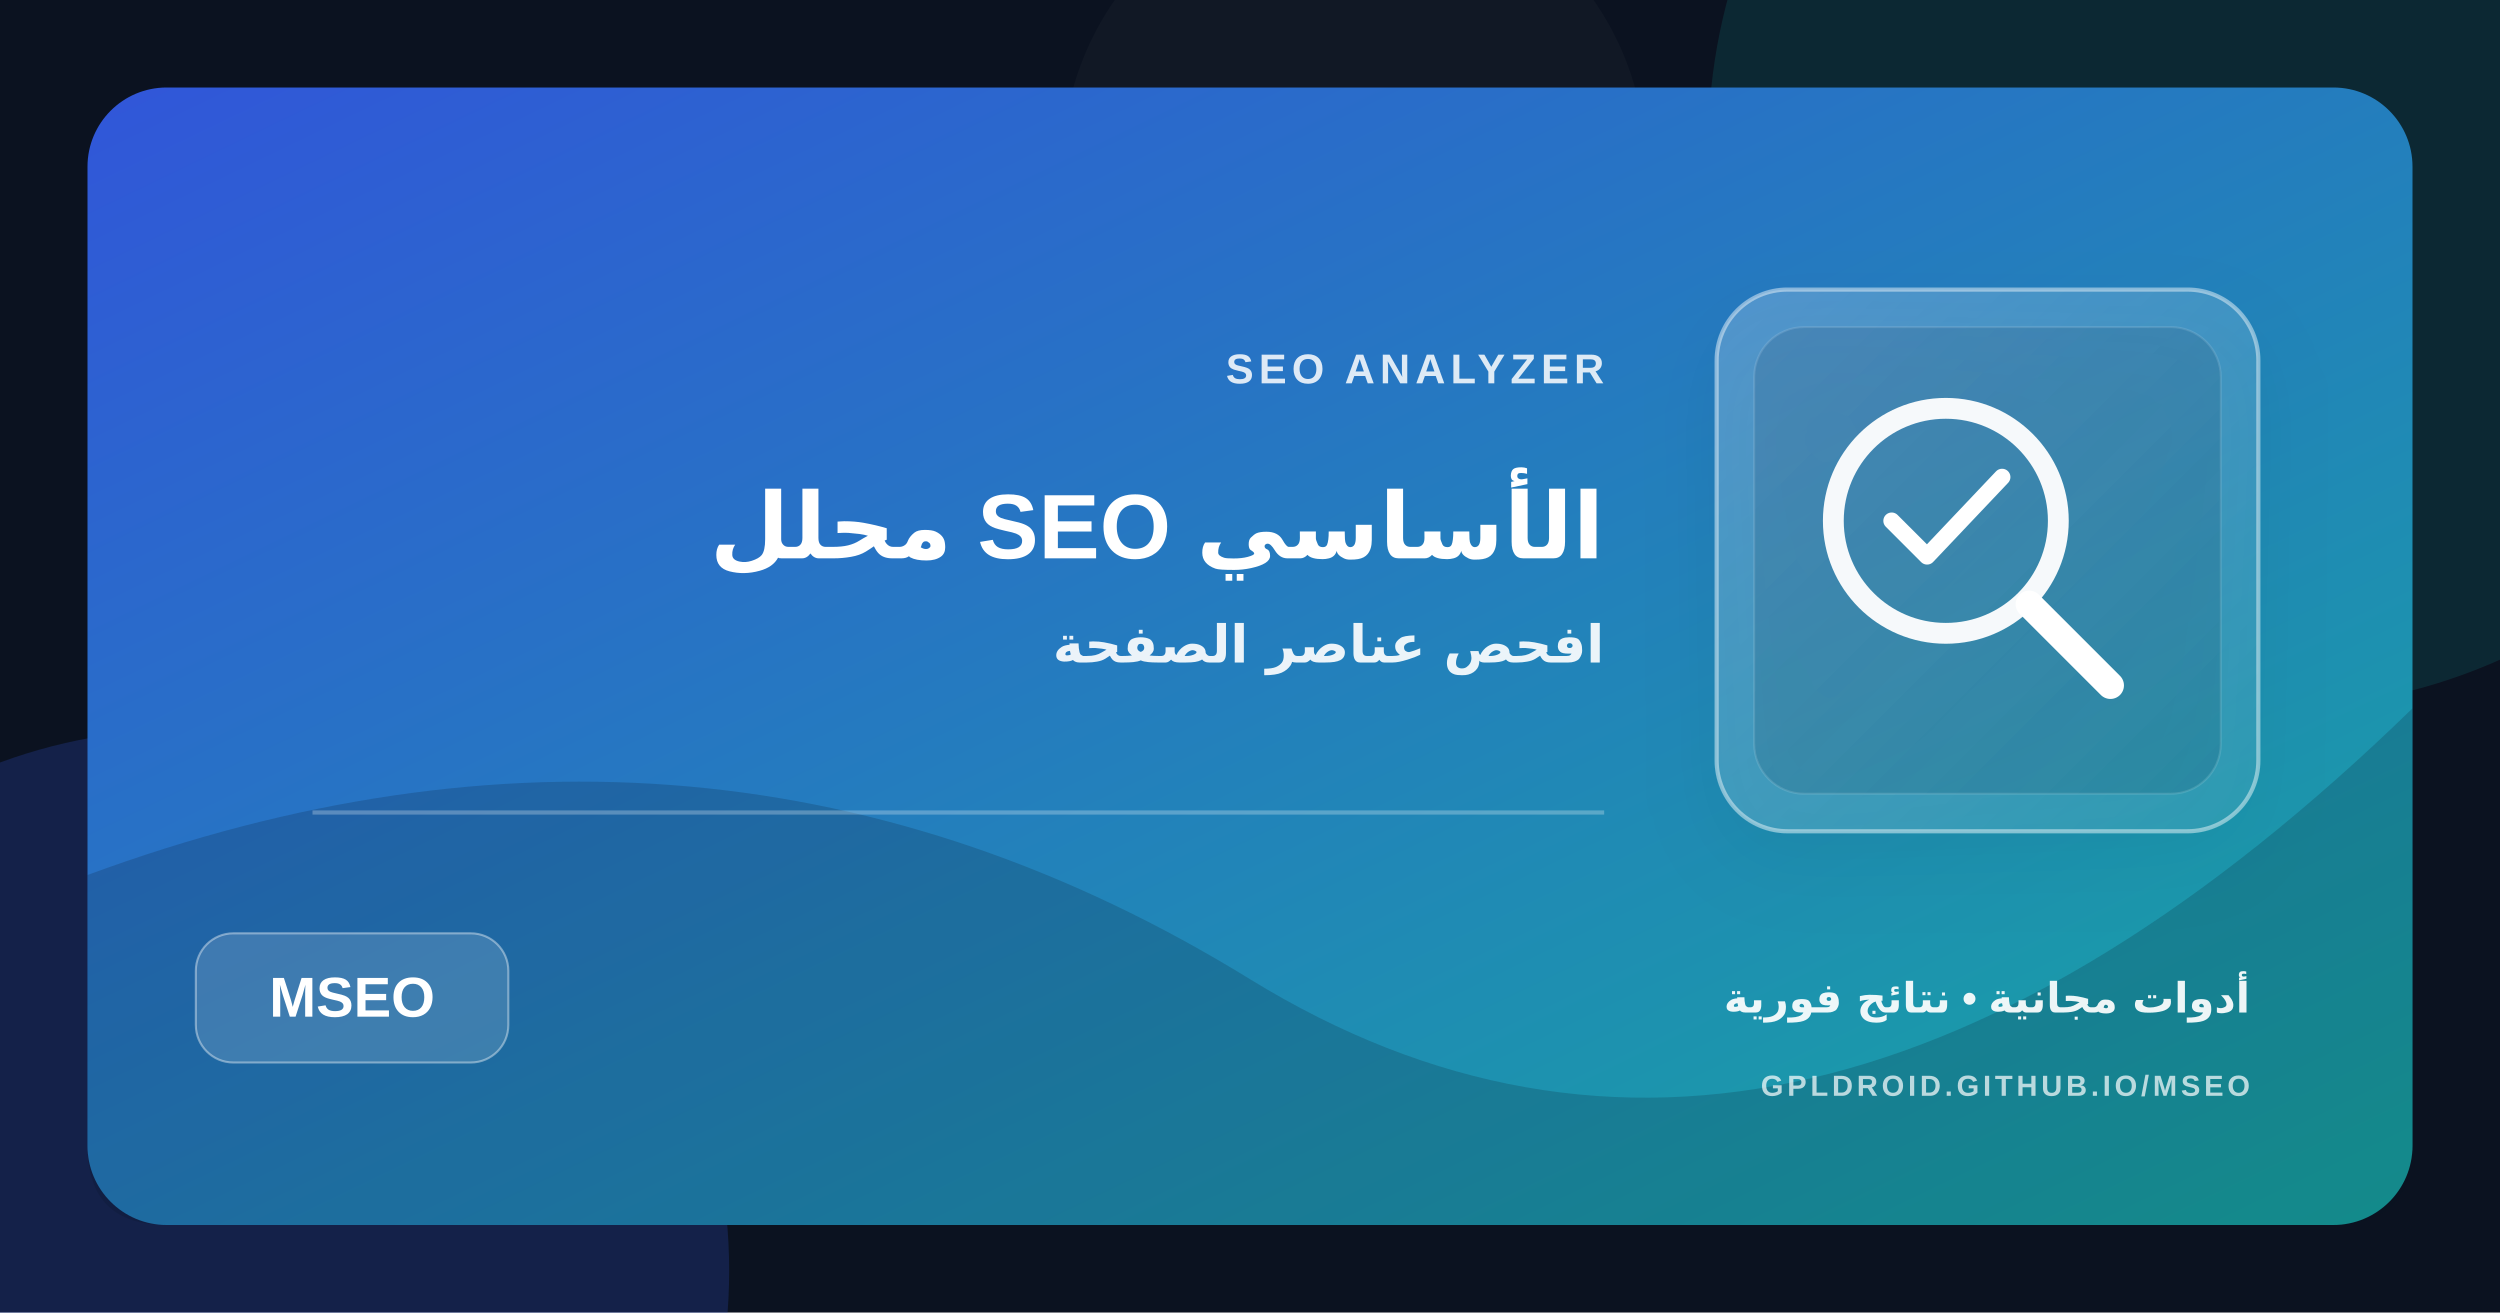
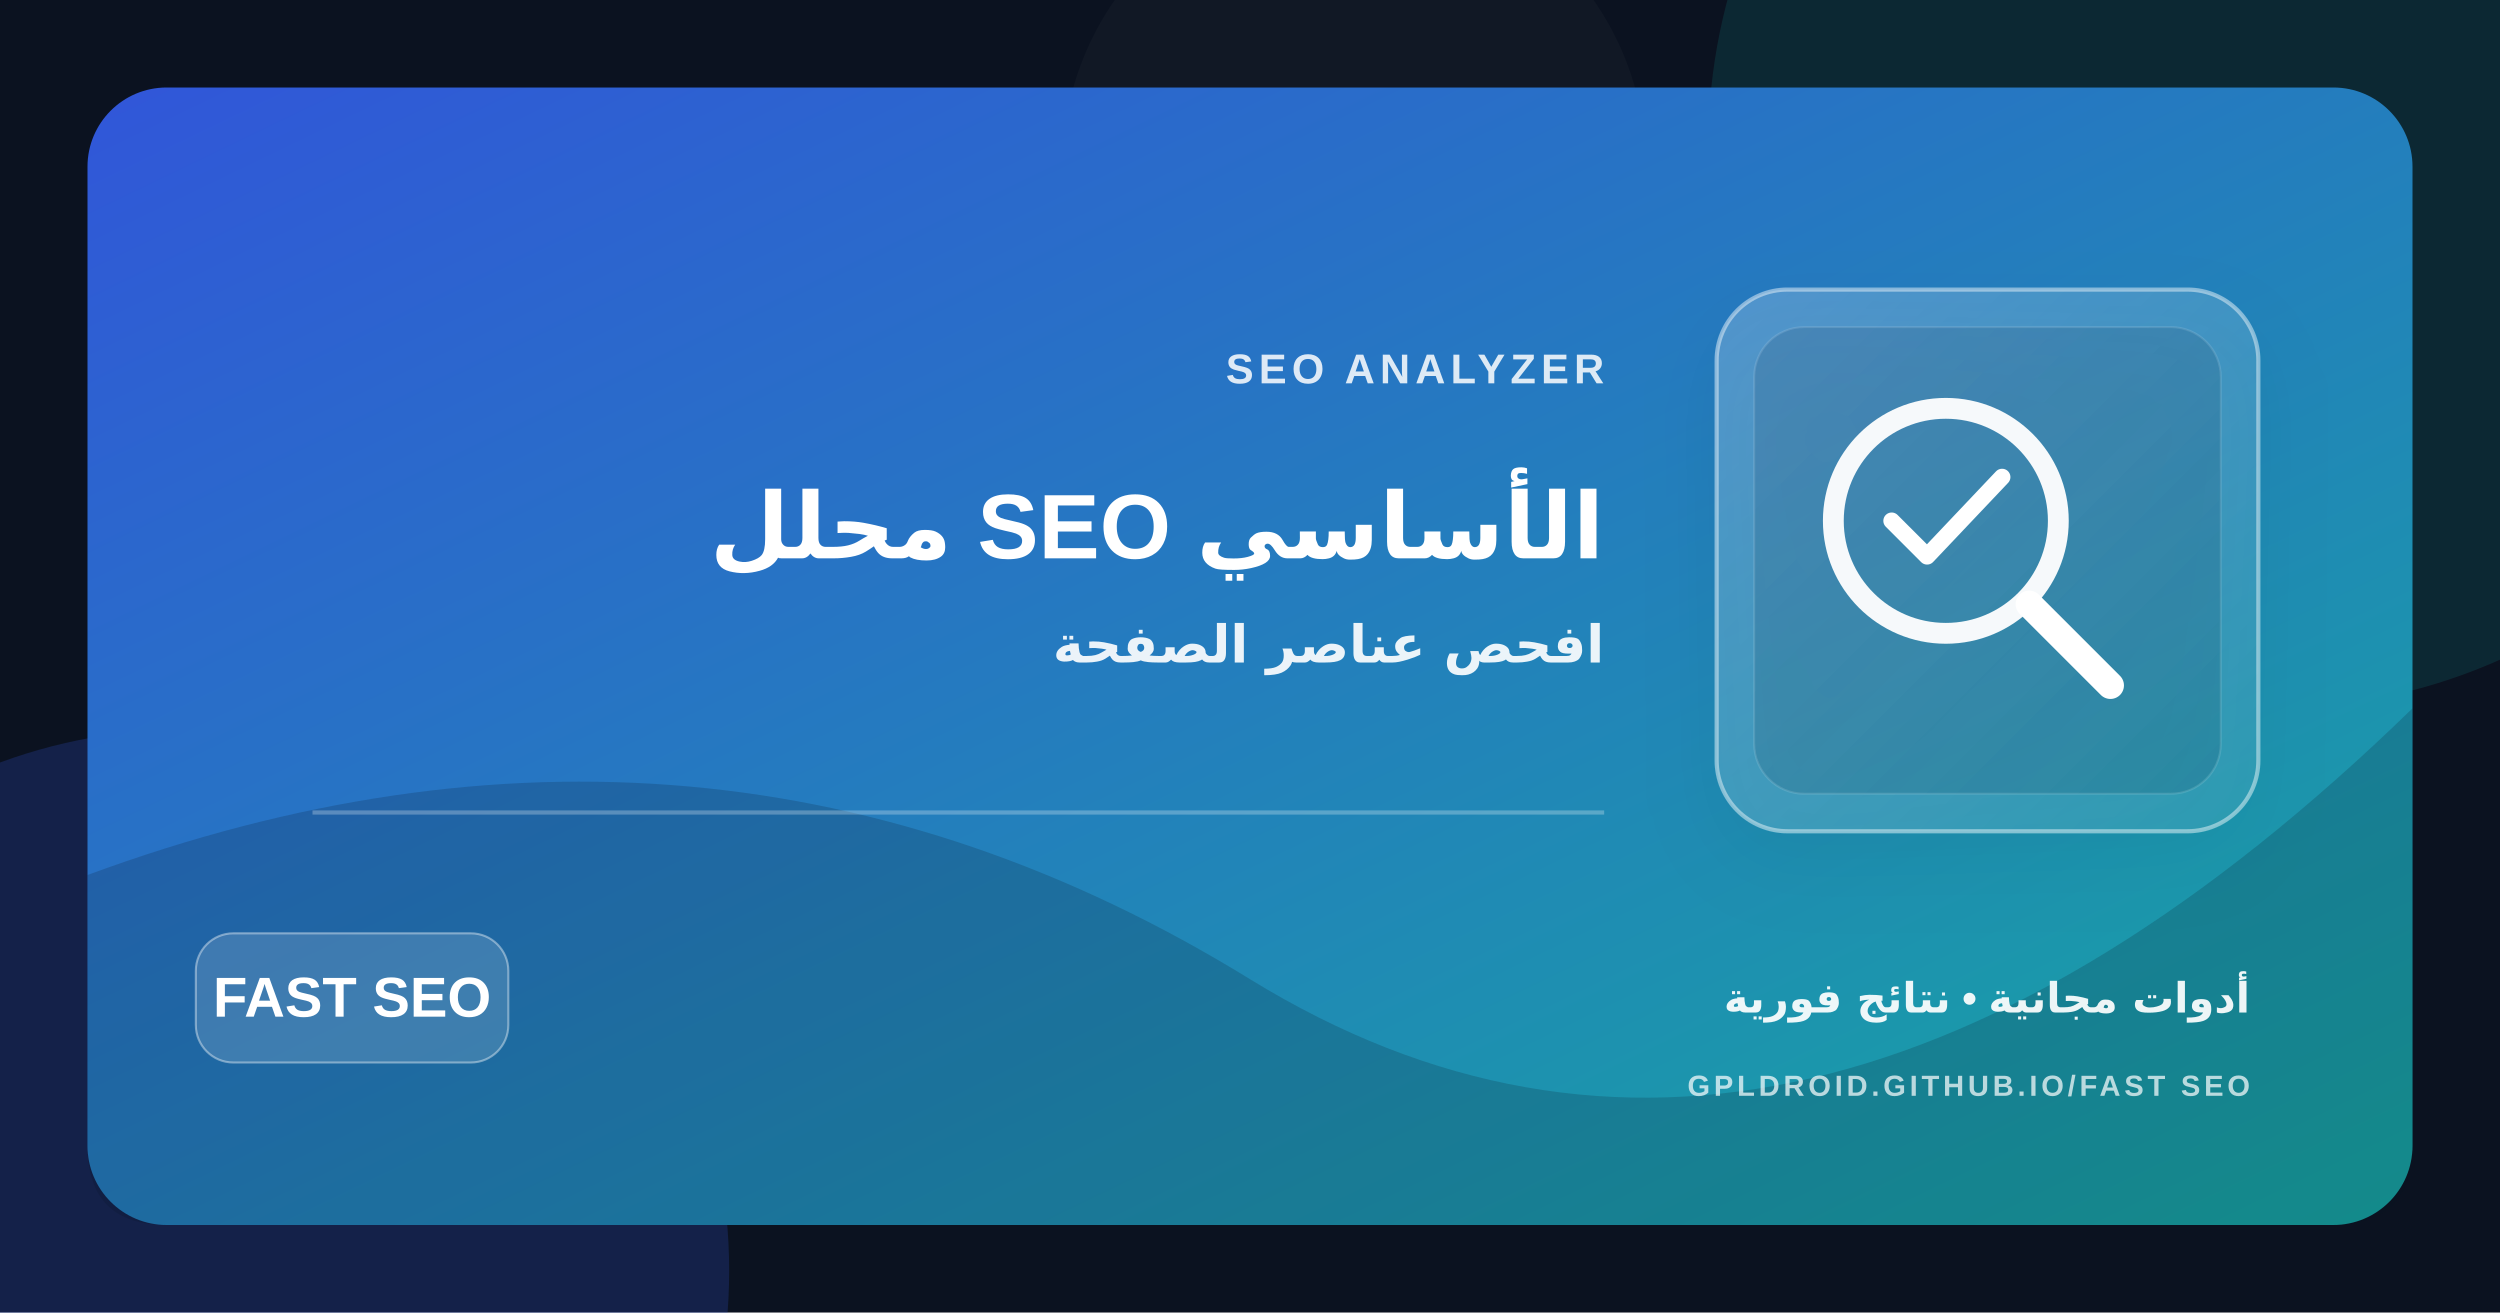
<svg xmlns="http://www.w3.org/2000/svg" width="1200" height="630" viewBox="0 0 1200 630" role="img" aria-labelledby="title desc">
  <defs>
    <linearGradient id="bg" x1="0" y1="0" x2="1" y2="1">
      <stop offset="0" stop-color="#3156d9" />
      <stop offset="1" stop-color="#16a6a1" />
    </linearGradient>
    <linearGradient id="glass" x1="0" y1="0" x2="1" y2="1">
      <stop offset="0" stop-color="#fff" stop-opacity=".2" />
      <stop offset="1" stop-color="#fff" stop-opacity=".06" />
    </linearGradient>
    <filter id="shadow" x="-30%" y="-30%" width="160%" height="170%">
      <feDropShadow dx="0" dy="16" stdDeviation="18" flood-color="#020617" flood-opacity=".26" />
    </filter>
  </defs>
  <rect width="1200" height="630" fill="#0b1220" />
  <circle cx="1090" cy="70" r="270" fill="#16a6a1" opacity=".15" />
  <circle cx="90" cy="610" r="260" fill="#3156d9" opacity=".22" />
  <circle cx="650" cy="80" r="140" fill="#fff" opacity=".025" />
  <rect x="42" y="42" width="1116" height="546" rx="38" fill="url(#bg)" />
  <path d="M42 420Q340 310 600 470T1158 340V550Q1158 588 1120 588H80Q42 588 42 550Z" fill="#06101f" opacity=".18" />
  <g filter="url(#shadow)">
    <rect x="824" y="139" width="260" height="260" rx="34" fill="url(#glass)" stroke="#fff" stroke-opacity=".45" stroke-width="2" />
    <rect x="842" y="157" width="224" height="224" rx="24" fill="#07111f" fill-opacity=".1" stroke="#fff" stroke-opacity=".12" />
  </g>
  <g>
    <circle cx="934" cy="250" r="54" fill="none" stroke="#fff" stroke-width="10" opacity=".95" />
    <path d="M974 290l39 39" stroke="#fff" stroke-width="13" stroke-linecap="round" />
    <path d="M908 250l17 17 36-38" fill="none" stroke="#fff" stroke-width="8" stroke-linecap="round" stroke-linejoin="round" />
  </g>
  <text x="770" y="184" text-anchor="end" font-family="Arial,sans-serif" font-size="20" font-weight="800" letter-spacing="2.5" fill="#fff" opacity=".84">SEO ANALYZER</text>
  <text x="770" y="268" text-anchor="end" font-family="Cairo,Arial,sans-serif" font-size="44" font-weight="900" fill="#fff">محلل SEO الأساسي</text>
  <text x="770" y="318" text-anchor="end" font-family="Cairo,Arial,sans-serif" font-size="25" font-weight="600" fill="#fff" opacity=".91">افحص عناصر الصفحة</text>
  <path d="M150 390h620" stroke="#fff" stroke-opacity=".26" stroke-width="2" />
  <rect x="94" y="448" width="150" height="62" rx="18" fill="#fff" fill-opacity=".14" stroke="#fff" stroke-opacity=".4" />
-   <text x="169" y="488" text-anchor="middle" font-family="Arial,sans-serif" font-size="27" font-weight="900" fill="#fff">MSEO</text>
+   <text x="169" y="488" text-anchor="middle" font-family="Arial,sans-serif" font-size="27" font-weight="900" fill="#fff">FAST SEO</text>
  <text x="1080" y="486" text-anchor="end" font-family="Cairo,Arial,sans-serif" font-size="20" font-weight="700" fill="#fff" opacity=".92">أدوات مجانية • نتائج فورية</text>
-   <text x="1080" y="526" text-anchor="end" font-family="Arial,sans-serif" font-size="14" font-weight="700" letter-spacing="1.8" fill="#fff" opacity=".7">GPLDROID.GITHUB.IO/MSEO</text>
+   <text x="1080" y="526" text-anchor="end" font-family="Arial,sans-serif" font-size="14" font-weight="700" letter-spacing="1.8" fill="#fff" opacity=".7">GPLDROID.GITHUB.IO/FAST SEO</text>
</svg>
